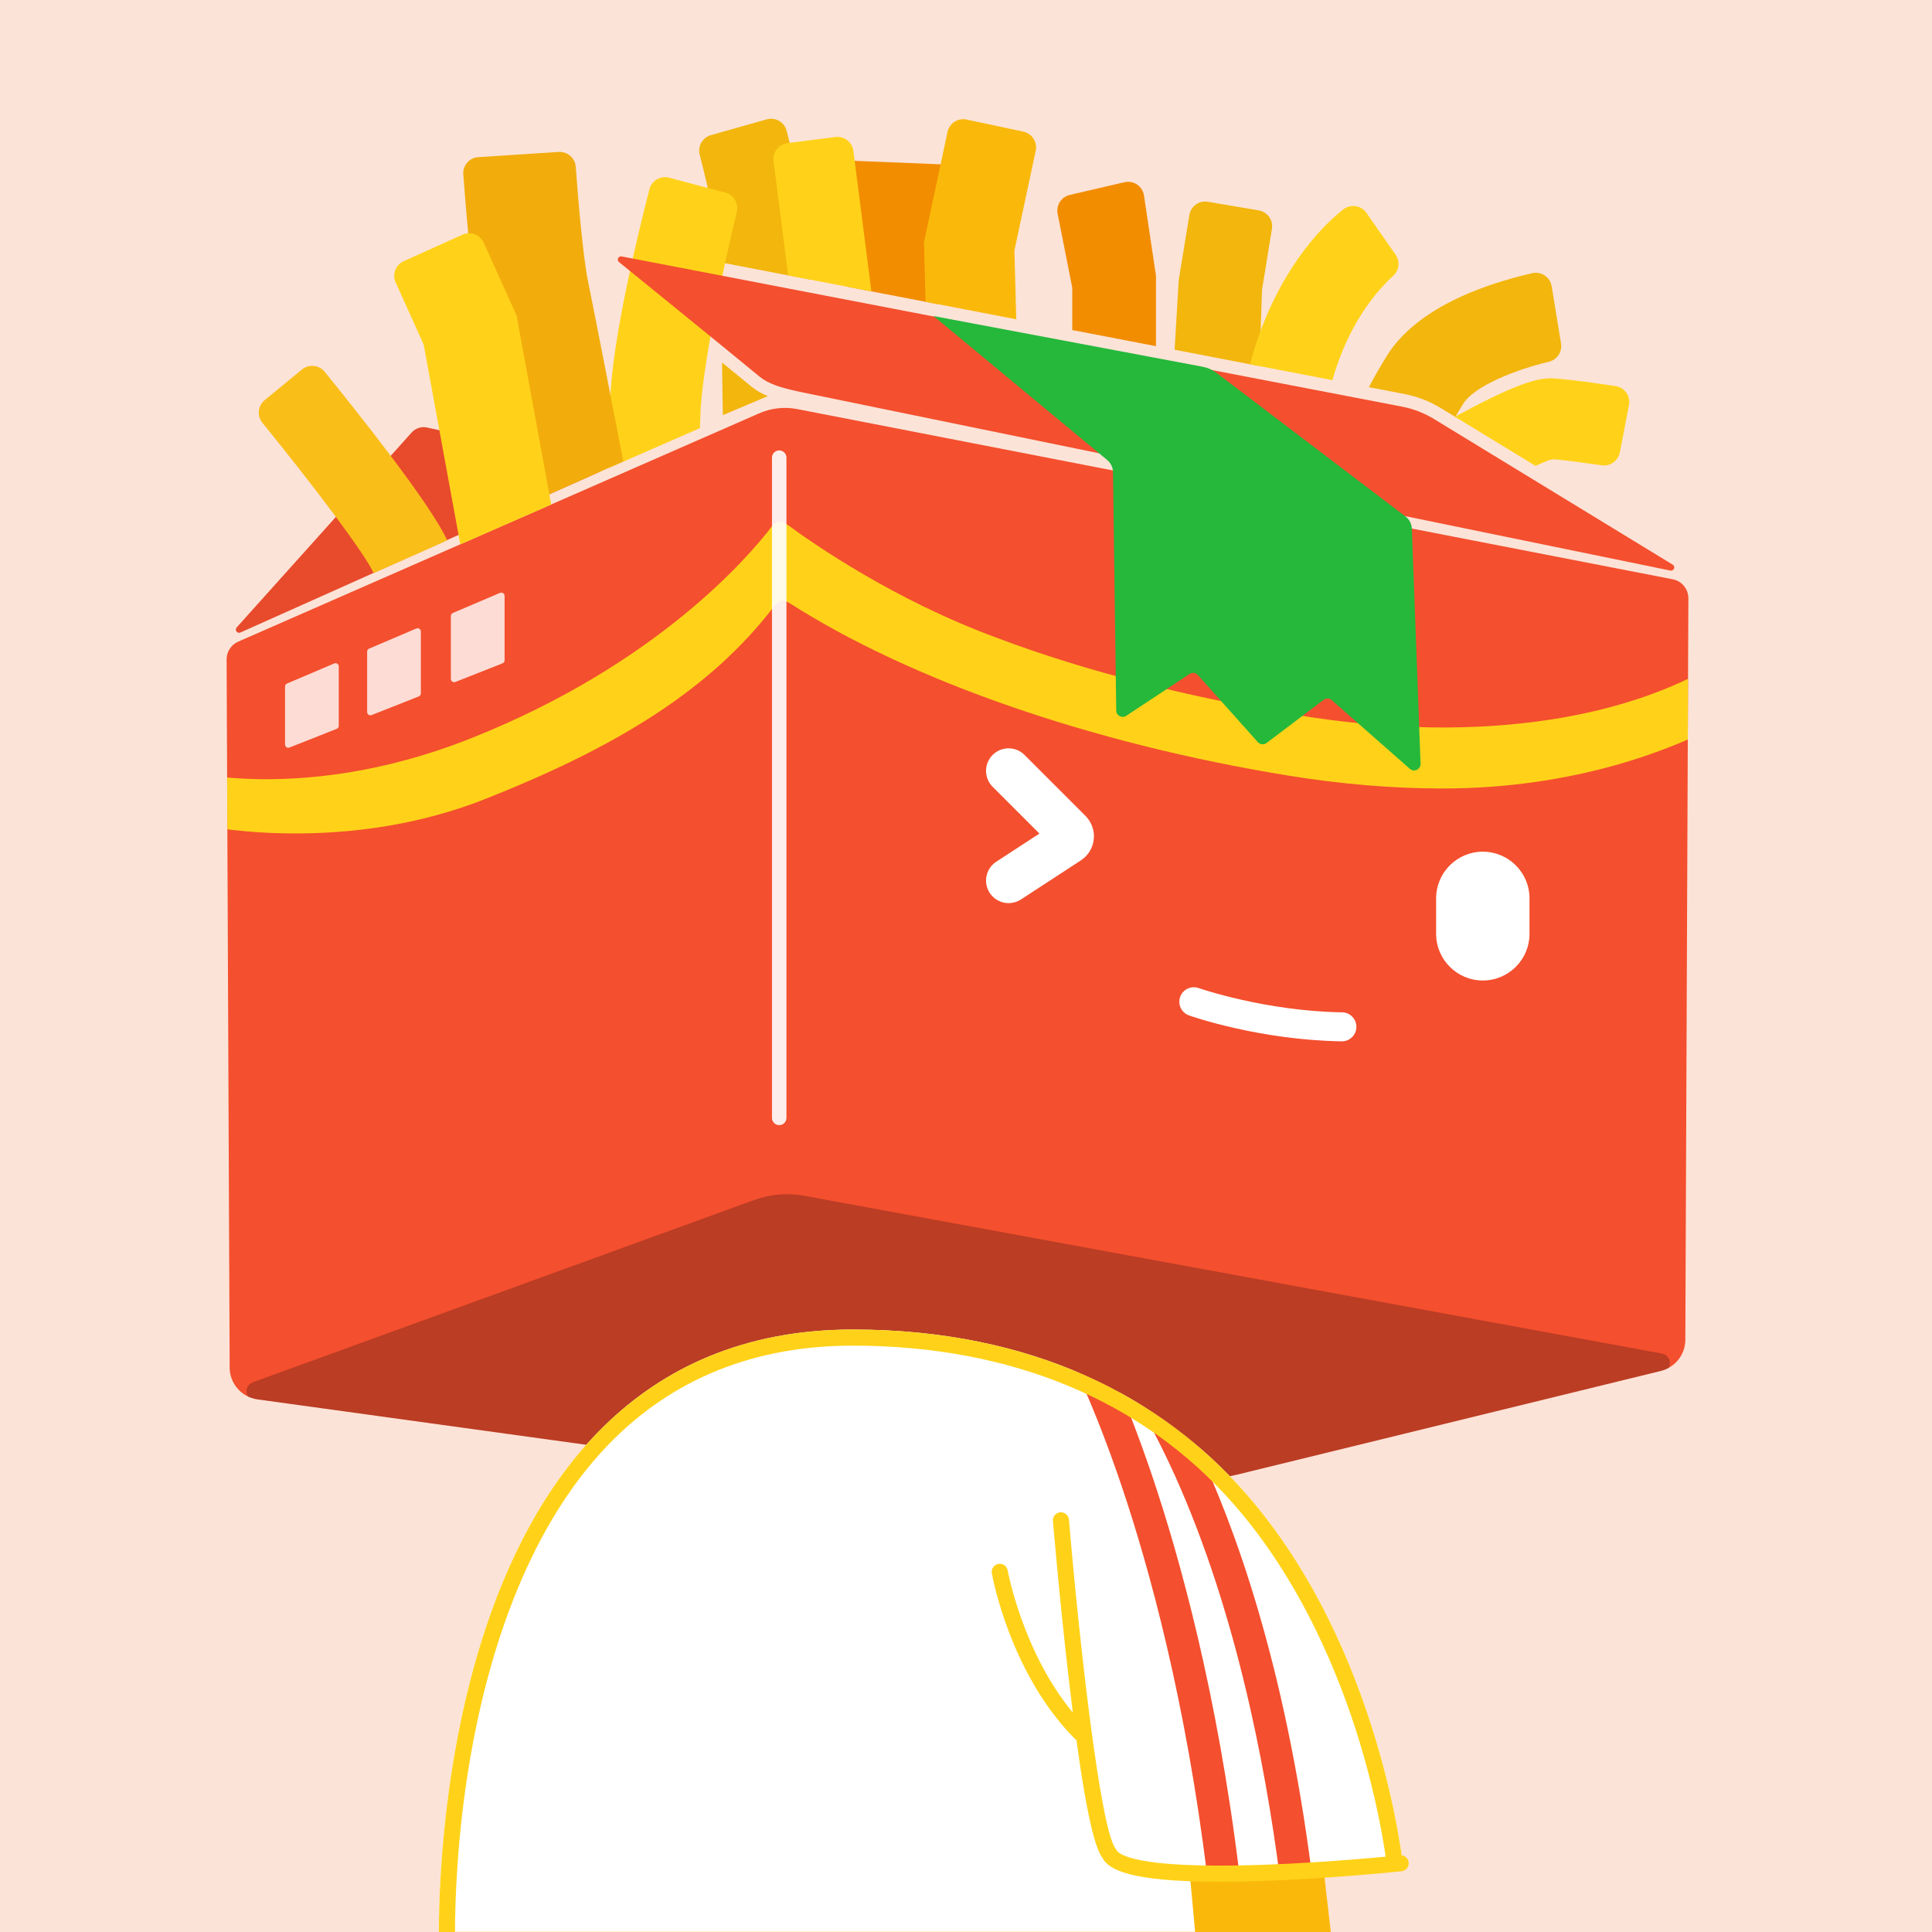
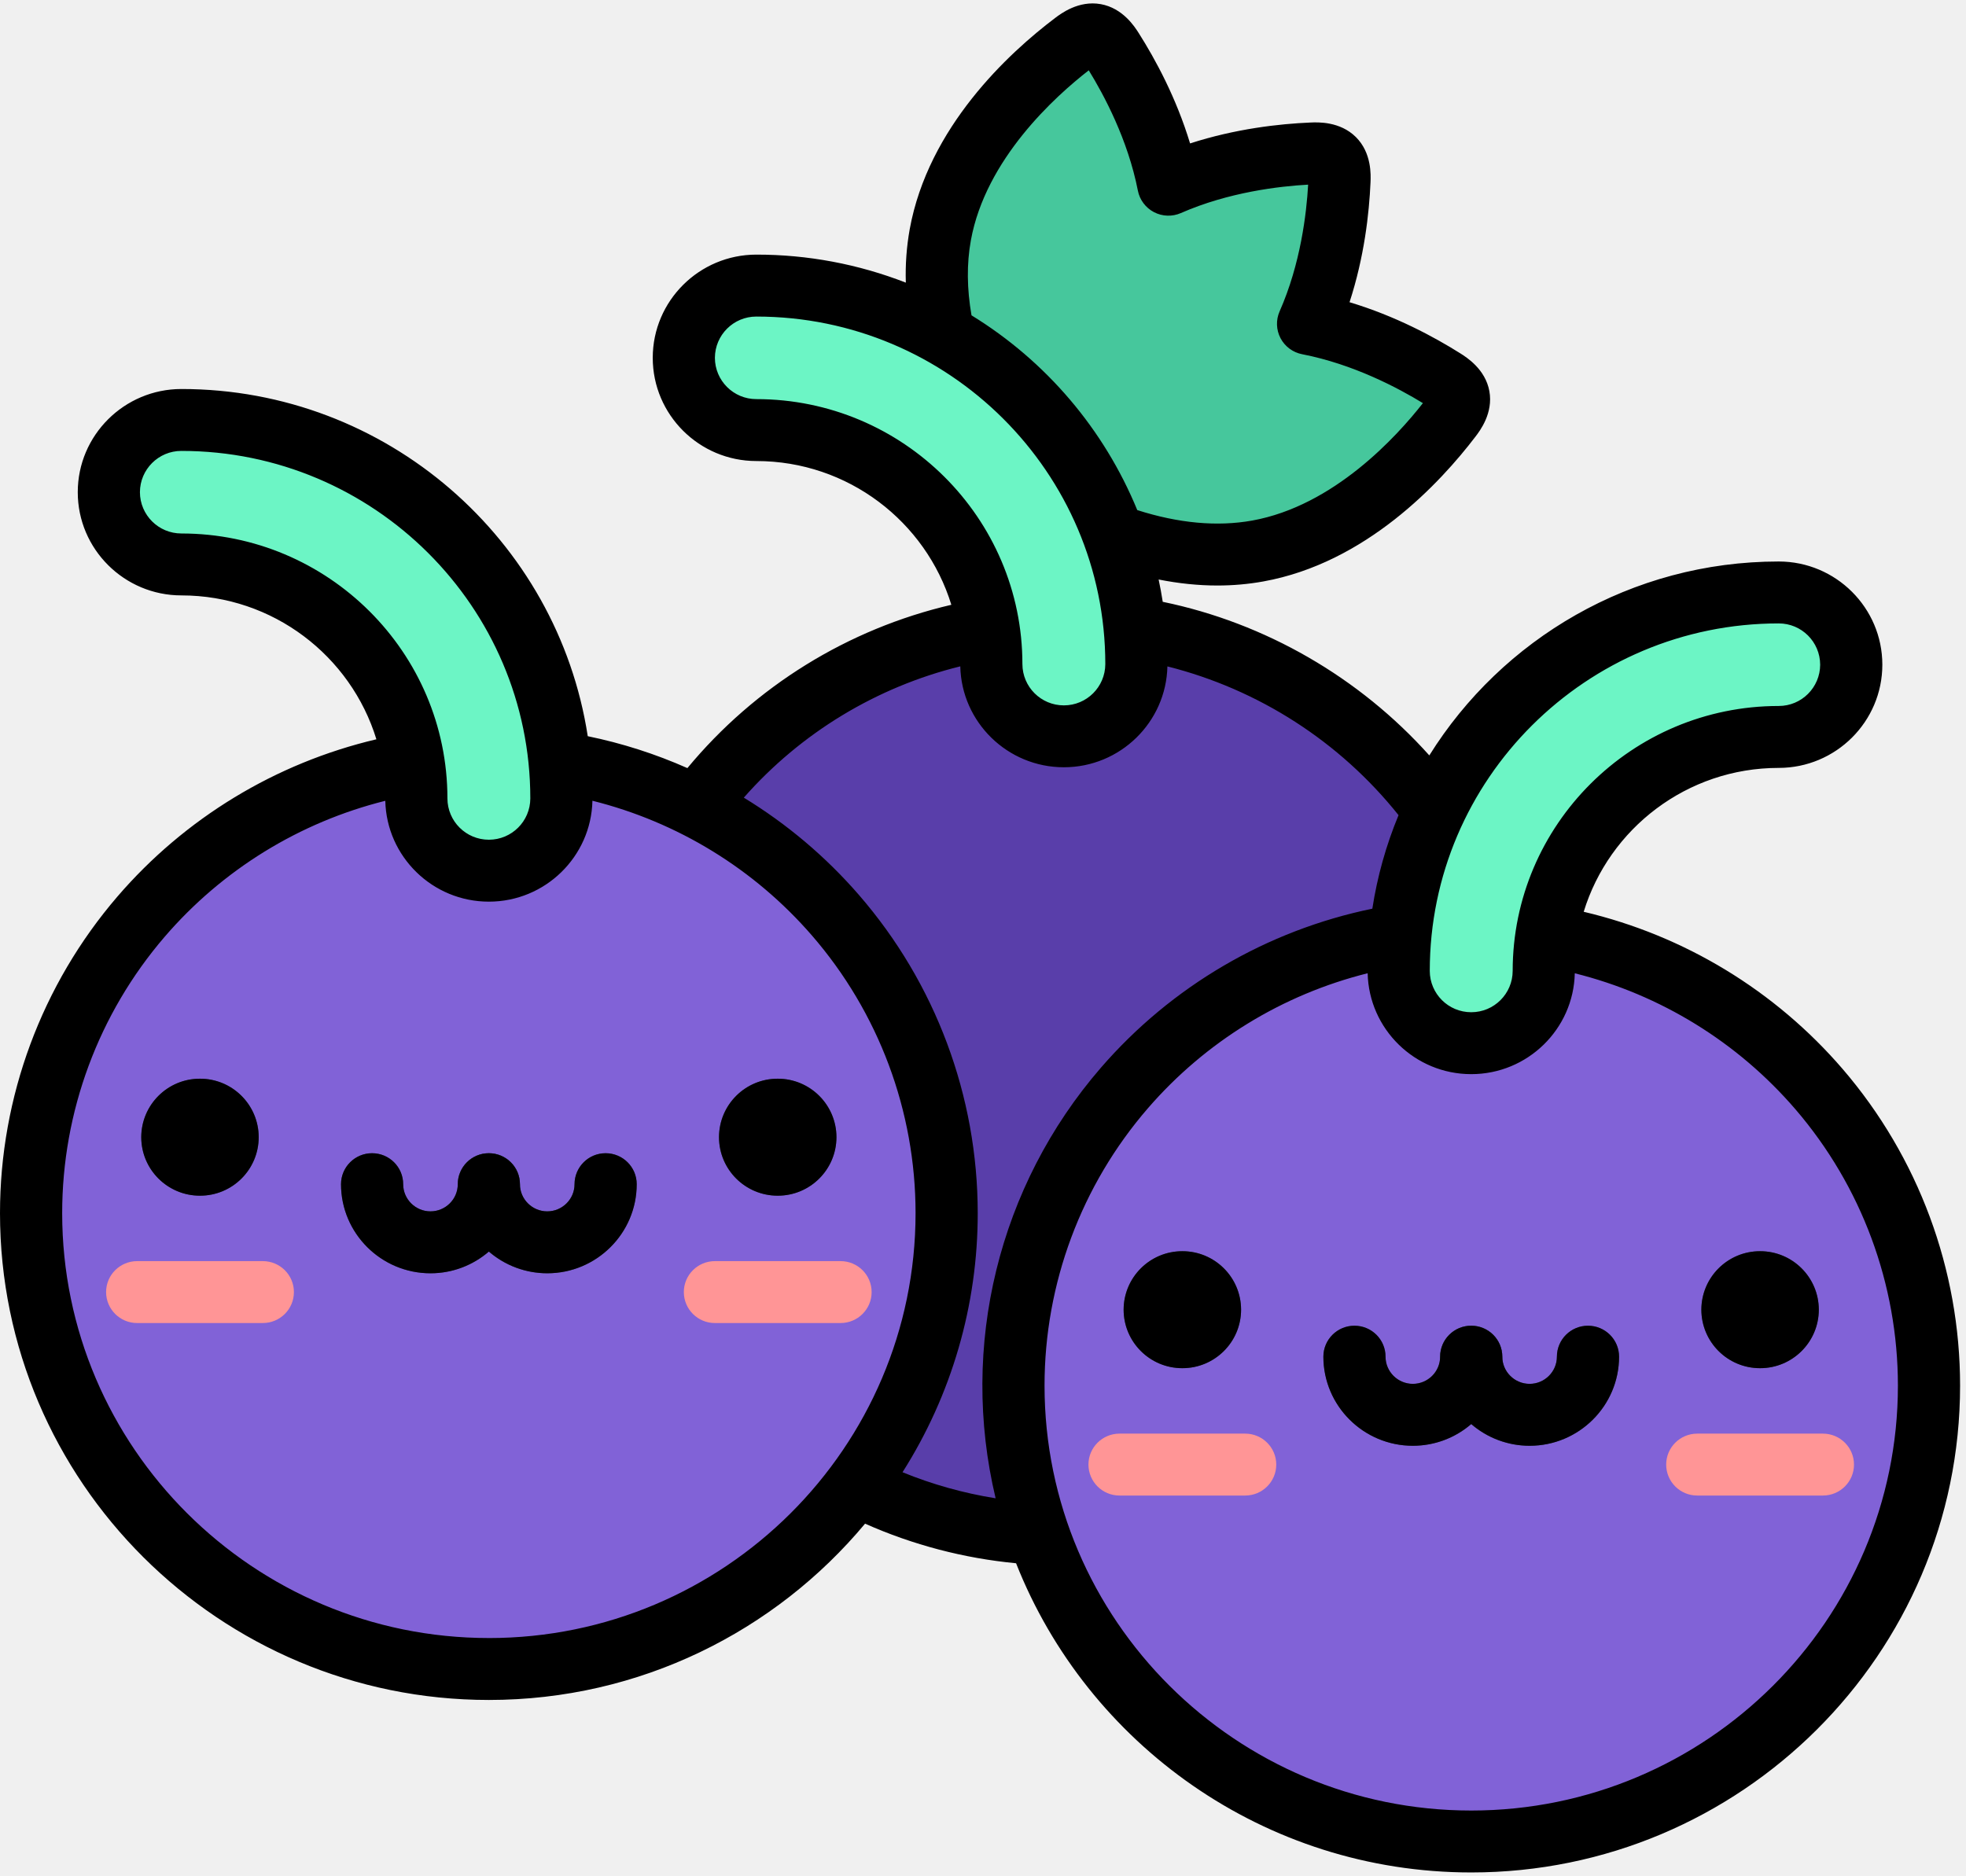
- <svg xmlns="http://www.w3.org/2000/svg" xmlns:xlink="http://www.w3.org/1999/xlink" xml:space="preserve" style="enable-background:new 0 0 1200 1200;" viewBox="0 0 1200 1200" y="0px" x="0px" id="大薯" version="1.1">
-   <style type="text/css">
- 	.st0{fill:#FCE3D7;}
- 	.st1{clip-path:url(#SVGID_2_);}
- 	.st2{fill:#F28D00;}
- 	.st3{fill:#F2B60C;}
- 	.st4{fill:#FAB90A;}
- 	.st5{fill:#FFD219;}
- 	.st6{clip-path:url(#SVGID_4_);fill:#F44F2E;}
- 	.st7{clip-path:url(#SVGID_4_);}
- 	.st8{fill:#FFFFFF;}
- 	.st9{clip-path:url(#SVGID_4_);fill:#FFFFFF;}
- 	.st10{opacity:0.27;clip-path:url(#SVGID_4_);fill:#1D0B09;}
- 	.st11{opacity:0.8;clip-path:url(#SVGID_4_);}
- 	.st12{fill-rule:evenodd;clip-rule:evenodd;fill:#FFFFFF;}
- 	.st13{clip-path:url(#SVGID_4_);fill:#FFD219;}
- 	.st14{opacity:0.9;clip-path:url(#SVGID_4_);fill:#FFFFFF;}
- 	.st15{fill:#F44F2E;}
- 	.st16{fill:#E84A2C;}
- 	.st17{fill:#F2AD0C;}
- 	.st18{fill:#FABE19;}
- 	.st19{fill:#25B83B;}
- 	.st20{clip-path:url(#SVGID_6_);fill:#FFFFFF;}
- 	.st21{clip-path:url(#SVGID_6_);fill:#F44F2E;}
- 	.st22{clip-path:url(#SVGID_6_);fill:#FFD219;}
- </style>
-   <rect height="1200" width="1200" class="st0" />
-   <g>
-     <defs>
-       <rect height="1200" width="1200" id="SVGID_1_" />
-     </defs>
-     <clipPath id="SVGID_2_">
-       <use style="overflow:visible;" xlink:href="#SVGID_1_" />
-     </clipPath>
-     <g class="st1" id="head_7_">
-       <polygon points="582.47,188.92 585.98,102.13 530.02,99.87 526.86,178.22" class="st2" />
-       <g>
-         <path d="M447.15,152.95c0.11,1.18,0.23,4.79,0.36,10l56.35,10.85c-0.3-12.53-0.65-23.02-1-26.58     c-0.93-9.33-8.46-43.45-14.27-65.97c-1.4-5.44-7-8.64-12.4-7.11l-34.63,9.8c-5.22,1.48-8.32,6.85-6.96,12.11     C440.48,118.78,446.39,147.56,447.15,152.95z" class="st3" />
-         <path d="M466.77,240.17l-0.05-0.04l-0.05-0.04c-4.49-3.71-10.88-8.95-18.19-14.92c0.21,15.46,0.39,28.44,0.52,32.67     l27.88-11.8C473.09,244.49,469.83,242.63,466.77,240.17z" class="st3" />
-       </g>
-       <path d="M872.31,244.72c8.21,1.58,15.96,4.62,23.06,9.03l8.58,5.23c1.41-2.47,3.02-5.19,4.86-8.17    c6.82-11.05,32.67-21.26,53.16-26.09c5.13-1.21,8.47-6.16,7.62-11.36l-2.98-18.12l-2.83-17.4c-0.92-5.69-6.45-9.42-12.07-8.15    c-7.15,1.62-17.29,4.24-28.16,8.08c-30.11,10.66-51.1,25.33-62.4,43.63c-4.21,6.83-7.83,13.18-10.88,19.08L872.31,244.72z" class="st3" />
-       <path d="M631.22,198.31l-1.14-42.72l13.22-61.96c1.15-5.4-2.29-10.71-7.69-11.87l-35.21-7.51    c-5.4-1.15-10.71,2.29-11.87,7.69l-14.61,68.48l0.99,37.05L631.22,198.31z" class="st4" />
-       <path d="M489.55,171.04l51.68,9.95l-11.17-87.24c-0.7-5.48-5.71-9.35-11.19-8.65l-29.76,3.81    c-5.48,0.7-9.35,5.71-8.65,11.19L489.55,171.04z" class="st5" />
-       <path d="M666,178.71V205l52,10.01v-43.72l-7.44-49.84c-0.86-5.77-6.47-9.59-12.15-8.27l-33.95,7.89    c-5.25,1.22-8.59,6.39-7.55,11.68L666,178.71z" class="st2" />
-       <path d="M782.26,227.39l1.6-47.42l6.16-37.81c0.88-5.42-2.77-10.55-8.19-11.47l-31.55-5.37    c-5.47-0.93-10.65,2.77-11.55,8.24l-6.61,40.46l-2.54,43.21L782.26,227.39z" class="st3" />
-       <path d="M827.58,236.11c10-35.52,27.96-55.85,37.77-64.79c3.72-3.39,4.36-9,1.48-13.12l-18.06-25.91    c-3.28-4.77-9.89-5.76-14.44-2.19c-5.86,4.6-14.04,12.07-22.88,23.48c-15.97,20.61-27.86,45.41-35.03,72.68L827.58,236.11z" class="st5" />
-       <path d="M953.74,289.37c3.21-1.48,6-2.67,8.21-3.47c1.44-0.52,2.97-0.72,4.49-0.56c7.94,0.84,19.56,2.35,28.35,3.66    c5.3,0.79,10.29-2.73,11.31-7.99l5.69-29.42c1.08-5.57-2.69-10.93-8.3-11.78c-10.86-1.66-27.57-4.01-37.71-4.73    c-8.11-0.58-19.33,0.65-58.93,22.07c-1.05,0.57-2.1,1.14-3.14,1.71L953.74,289.37z" class="st5" />
-       <g>
-         <defs>
-           <path d="M768.99,915.76l262.55-64.24c8.92-2.18,15.21-10.16,15.25-19.34l1.89-460.54      c0.02-5.76-4.05-10.73-9.71-11.83L495.21,254.1c-8.12-1.58-16.53-0.6-24.07,2.8L147.94,398.54c-4.38,1.92-7.2,6.26-7.18,11.04      l1.89,439.86c0.04,9.96,7.4,18.36,17.26,19.73l209.23,28.89l361.67,26L768.99,915.76z" id="SVGID_3_" />
-         </defs>
-         <clipPath id="SVGID_4_">
-           <use style="overflow:visible;" xlink:href="#SVGID_3_" />
-         </clipPath>
-         <path d="M758.99,924.76l285.82-66.74c2.08-0.52,3.92-12.22,3.92-12.22V360.7L495.21,253.1     c-8.12-1.58-16.53-0.6-24.07,2.8l-330.41,144.8v475.1l230.42,28.27L758.99,924.76z" class="st6" />
-         <g class="st7">
-           <path d="M833.5,643.79c-0.03,0-0.06,0-0.1,0c-50.54-0.8-92.16-15.31-93.9-15.93c-3.12-1.1-4.76-4.53-3.66-7.66      c1.1-3.12,4.53-4.76,7.66-3.66c0.53,0.19,41.67,14.48,90.1,15.24c3.31,0.05,5.96,2.78,5.9,6.09      C839.45,641.17,836.77,643.79,833.5,643.79z" class="st8" />
-           <path d="M833.5,646.79l-0.19,0c-50.97-0.8-93.05-15.47-94.81-16.1c-4.68-1.65-7.14-6.81-5.49-11.49      c1.65-4.68,6.8-7.14,11.48-5.49c0.4,0.14,41.37,14.32,89.14,15.07c2.4,0.04,4.65,1.01,6.32,2.74s2.57,4,2.53,6.41      C842.42,642.82,838.39,646.79,833.5,646.79z" class="st8" />
-         </g>
-         <path d="M921,609c-16.02,0-29-12.98-29-29v-22c0-16.02,12.98-29,29-29s29,12.98,29,29v22     C950,596.02,937.02,609,921,609z" class="st9" />
-         <path d="M626.46,560.95c-4.57,0-9.06-2.24-11.74-6.36c-4.22-6.48-2.39-15.15,4.08-19.37l26.8-17.47l-29.05-29.05     c-5.47-5.47-5.47-14.33,0-19.8c5.47-5.47,14.33-5.47,19.8,0l37.86,37.86c3.83,3.83,5.71,9.12,5.15,14.51     c-0.56,5.39-3.49,10.18-8.02,13.14l-37.23,24.27C631.73,560.21,629.08,560.95,626.46,560.95z" class="st9" />
-         <path d="M382.87,901.77L158.3,870.14c-6.19-0.87-7.09-9.44-1.21-11.58l311.26-113.18     c10.01-3.66,20.81-4.56,31.29-2.62l532.63,97.97c6.21,1.14,6.67,9.86,0.62,11.65l-29.21,8.64l-265.85,65.24L382.87,901.77z" class="st10" />
-         <g class="st11">
-           <path d="M280.04,382.58v39.12c0,1.43,1.44,2.41,2.78,1.89l29.31-11.58c0.77-0.31,1.28-1.05,1.28-1.89v-40.01      c0-1.46-1.49-2.44-2.83-1.87l-29.31,12.48C280.53,381.04,280.04,381.77,280.04,382.58z" class="st12" />
-           <path d="M230.8,444.15l29.33-11.59c0.77-0.3,1.28-1.05,1.28-1.88v-38.45c0-1.45-1.48-2.42-2.81-1.86l-29.33,12.49      c-0.74,0.32-1.23,1.05-1.23,1.86v37.56C228.04,443.7,229.48,444.68,230.8,444.15z" class="st12" />
-           <path d="M179.79,464.31l29.35-11.6c0.77-0.3,1.27-1.04,1.27-1.87v-36.92c0-1.44-1.47-2.41-2.8-1.85l-29.35,12.49      c-0.74,0.32-1.22,1.04-1.22,1.85v36.02C177.04,463.86,178.47,464.84,179.79,464.31z" class="st12" />
-         </g>
-         <path d="M1072.69,408.02c-28.41,18.72-66.08,32.15-108.93,38.82c-47.94,7.46-100.83,6.6-157.21-2.57     c-66.24-10.77-131.22-26.83-187.91-48.31c-63.22-23.3-113.38-58.13-129.67-70.14c-3.67-2.7-6.96-2.23-9.73,1.39     c-14.98,19.51-71.79,85.45-185.76,130.99c-111.51,44.56-191.51,17.83-191.51,17.83L122,512c0,0,84.66,19.41,173.81-13.57     c88.54-34.3,145.42-70.71,184.25-120.85c3.5-4.69,5.93-5.58,9.97-3.21c75.24,48.22,187.65,87.44,310.1,107.36     c33.01,5.37,65.21,8.01,96.02,8.01c78.78,0,148.38-22.27,198.55-55.33L1072.69,408.02z" class="st13" />
-         <path d="M483.98,698.86c-2.49,0-4.5-2.01-4.5-4.5V284.25c0-2.49,2.01-4.5,4.5-4.5s4.5,2.01,4.5,4.5v410.11     C488.48,696.84,486.46,698.86,483.98,698.86z" class="st14" />
-       </g>
-       <path d="M378.21,290.64l0.8-41.3c0.88-37.64,17.79-106.32,24.37-131.81c1.39-5.37,6.89-8.59,12.25-7.16l34.87,9.27    c5.27,1.4,8.44,6.75,7.14,12.05c-7.78,31.63-21.97,97.83-22.65,126.95l-0.26,7.27L378.21,290.64z" class="st5" />
-       <g>
-         <path d="M1037.5,354.39c2.2,0.45,3.36-2.5,1.44-3.67l-147.76-90.16c-6.25-3.89-13.15-6.6-20.38-7.99l-484.68-93.3     c-2.08-0.4-3.27,2.28-1.59,3.56c0,0,65.47,53.1,87.25,71.1c5.76,4.62,12.78,6.77,24.87,9.42     C584.34,261.36,966.88,339.9,1037.5,354.39z" class="st15" />
-       </g>
-       <path d="M149.32,392.86c-1.97,0.88-3.75-1.55-2.31-3.16L255.7,268.62c2.41-2.68,6.08-3.86,9.6-3.08l107.02,23.68    c1.81,0.49,2.01,2.99,0.29,3.76L149.32,392.86z" class="st16" />
-       <path d="M318.5,310.92c-0.17-0.98-16.95-98.66-21.77-121.79c-4.24-20.36-7.56-61.41-8.97-80.84    c-0.4-5.54,3.79-10.34,9.33-10.69l49.9-3.22c5.48-0.35,10.22,3.77,10.62,9.24c1.52,20.76,4.55,56.35,7.65,71.23    c3.66,17.55,21.9,111.73,21.9,111.73L321,316L318.5,310.92z" class="st17" />
-       <path d="M285.89,338.12L263.15,214l-17.39-38.55c-2.27-5.03-0.03-10.96,5-13.23l36.46-16.44    c5.03-2.27,10.96-0.03,13.23,5L320.85,196l21.51,117.41L285.89,338.12z" class="st5" />
-       <path d="M232.07,355.97c-5.04-11.6-37.97-55.09-69.1-93.39c-3.47-4.27-2.84-10.54,1.41-14.04l23.18-19.04    c4.28-3.52,10.61-2.88,14.11,1.42c19.36,23.83,66.16,82.5,76.07,104.71C277.81,335.76,232.07,355.97,232.07,355.97z" class="st18" />
-       <path d="M579.86,196.31l107.92,89.48c2.24,1.9,3.53,4.69,3.53,7.63l2,147.85c0,3.19,3.55,5.09,6.21,3.34l39.32-26    c1.66-1.1,3.87-0.81,5.19,0.67l37.24,41.68c1.39,1.55,3.73,1.78,5.4,0.53l35.46-26.81c1.52-1.15,3.63-1.07,5.05,0.19l48.51,42.66    c2.65,2.33,6.79,0.34,6.64-3.18l-5.4-146.03c-0.13-2.92-1.52-5.64-3.83-7.44l-117.61-89.34c-2.47-1.88-5.35-3.15-8.4-3.73    L579.86,196.31z" class="st19" />
-     </g>
-     <g class="st1" id="body_7_">
-       <polygon points="737.73,1159.86 742.72,1209.87 827.72,1209.87 821.73,1157.86" class="st4" />
-       <g>
-         <defs>
-           <path d="M738.72,1160.86l4.5,49.01h-470.5c0,0-14.15-384.08,257-384.08c112.29,0,191.89,42.5,243.72,101.46      c84.79,96.46,98.28,233.6,98.28,233.6h-149L738.72,1160.86z" id="SVGID_5_" />
-         </defs>
-         <clipPath id="SVGID_6_">
-           <use style="overflow:visible;" xlink:href="#SVGID_5_" />
-         </clipPath>
-         <path d="M738.72,1160.86l4.5,49.01h-470.5c0,0-14.15-384.08,257-384.08c112.29,0,191.89,42.5,243.72,101.46     c84.79,96.46,98.28,233.6,98.28,233.6L738.72,1160.86z" class="st20" />
-         <path d="M794.88,1165.7c-8.97-69.91-28.26-171.42-69.2-258.04c-24.44-51.71-45.31-73.82-45.52-74.04l14.4-13.88     c0.92,0.95,22.79,23.89,48.55,78.01c23.45,49.26,54.91,135.28,71.6,265.4L794.88,1165.7z" class="st21" />
-         <path d="M749.87,1165.63c-13.32-109.37-36.07-191.69-52.82-241.49c-18.15-53.96-33.34-82.43-33.49-82.71l17.6-9.49     c0.64,1.19,15.96,29.82,34.62,85.17c17.12,50.79,40.37,134.72,53.94,246.11L749.87,1165.63z" class="st21" />
-         <path d="M743.22,1219.87H263.09l-0.35-9.63c-0.08-2.18-1.84-54.26,9.46-120.67c6.65-39.11,16.49-75.01,29.24-106.7     c16.09-39.98,36.9-73.39,61.86-99.28c43.35-44.98,99.35-67.79,166.43-67.79c131.46,0,209.18,57.02,251.23,104.86     c44.99,51.18,69.97,113.46,83,156.69c14.09,46.74,17.58,81.1,17.72,82.54l-19.9,1.96c-0.03-0.33-3.5-34.21-17.1-79.17     c-12.46-41.2-36.24-100.46-78.74-148.81c-56.39-64.15-138.07-98.07-236.21-98.07c-61.42,0-112.55,20.73-151.99,61.63     c-52.66,54.61-75.7,136.22-85.76,195.07c-8.23,48.17-9.34,89.4-9.37,107.38h460.62V1219.87z" class="st22" />
-       </g>
-       <path d="M874.95,1156.8c-0.29-2.75-2.75-4.72-5.5-4.45c-0.42,0.04-42.71,4.49-85.83,5.95    c-80.24,2.73-89.17-7.16-90.14-9.16l-0.23-0.48l-0.33-0.42c-9.67-12.39-22.89-131.91-28.96-204.34c-0.23-2.75-2.66-4.79-5.4-4.57    c-2.75,0.23-4.8,2.65-4.57,5.4c0.04,0.47,4.02,47.85,9.69,96.84c0.92,7.94,1.81,15.31,2.67,22.16    c-31.14-37.71-40.34-87.63-40.46-88.29c-0.48-2.72-3.07-4.54-5.79-4.05c-2.72,0.48-4.53,3.07-4.05,5.79    c0.44,2.52,11.36,62.15,51.37,102.64c0.35,0.35,0.75,0.62,1.16,0.85c7.46,54.64,12.65,68.44,16.14,73.29    c3.84,7.17,16.48,14.82,72.47,14.81c8.02,0,16.92-0.16,26.82-0.49c43.47-1.48,86.07-5.96,86.5-6    C873.25,1162.01,875.24,1159.55,874.95,1156.8z" class="st5" />
-     </g>
-   </g>
+ <svg xmlns="http://www.w3.org/2000/svg" t="1678368662764" class="icon" viewBox="0 0 1073 1024" version="1.1" p-id="1940" width="523.926" height="500">
+   <path d="M787.997 207.223c-15.077-9.499-42.392-24.31-74.078-30.454 12.996-29.43 16.359-60.233 17.117-77.982 0.5-11.547-3.58-15.502-15.069-15.01-17.824 0.749-48.744 4.096-78.299 17.05-6.161-31.569-21.029-58.776-30.57-73.795-6.194-9.765-11.813-10.698-20.98-3.771-21.354 16.151-63.688 53.889-72.945 104.956-9.266 51.075 17.142 101.185 31.478 123.746 3.08 4.854 12.654 14.403 17.533 17.466 22.653 14.278 72.945 40.585 124.229 31.361 51.267-9.233 89.146-51.391 105.364-72.679 6.96-9.124 6.019-14.711-3.78-20.888z" fill="#46C79C" p-id="1941" />
+   <path d="M330.785 588.842a249.839 248.874 0 1 0 499.679 0 249.839 248.874 0 1 0-499.679 0Z" fill="#593EAA" p-id="1942" />
+   <path d="M16.967 662.187a249.839 248.874 0 1 0 499.679 0 249.839 248.874 0 1 0-499.679 0Z" fill="#8162D7" p-id="1943" />
+   <path d="M77.1 620.769a32.052 31.927 0 1 0 64.104 0 32.052 31.927 0 1 0-64.104 0Z" fill="#3F4963" p-id="1944" />
+   <path d="M143.443 722.22H74.869a16.933 16.933 0 0 1-16.967-16.9c0-9.333 7.593-16.9 16.967-16.9h68.575c9.366 0 16.967 7.568 16.967 16.9 0 9.333-7.601 16.9-16.967 16.9z" fill="#FF9596" p-id="1945" />
+   <path d="M392.408 620.769a32.052 31.927 0 1 0 64.104 0 32.052 31.927 0 1 0-64.104 0Z" fill="#3F4963" p-id="1946" />
+   <path d="M458.76 722.22h-68.583a16.933 16.933 0 0 1-16.958-16.9c0-9.333 7.593-16.9 16.958-16.9h68.583c9.366 0 16.958 7.568 16.958 16.9 0 9.333-7.593 16.9-16.958 16.9z" fill="#FF9596" p-id="1947" />
+   <path d="M234.946 695.063c-26.924 0-48.827-21.82-48.827-48.644 0-9.333 7.593-16.9 16.967-16.9 9.366 0 16.958 7.568 16.958 16.9 0 8.184 6.685 14.836 14.902 14.836 8.209 0 14.902-6.652 14.902-14.836 0-9.333 7.593-16.9 16.958-16.9 9.374 0 16.967 7.568 16.967 16.9 0 26.824-21.895 48.644-48.827 48.644z" fill="#3F4963" p-id="1948" />
+   <path d="M298.675 695.063c-26.924 0-48.827-21.82-48.827-48.644 0-9.333 7.593-16.9 16.958-16.9 9.374 0 16.967 7.568 16.967 16.9 0 8.184 6.685 14.836 14.902 14.836 8.209 0 14.894-6.652 14.894-14.836 0-9.333 7.593-16.9 16.967-16.9 9.366 0 16.967 7.568 16.967 16.9 0 26.824-21.904 48.644-48.827 48.644z" fill="#3F4963" p-id="1949" />
+   <path d="M553.118 756.361a249.839 248.874 0 1 0 499.679 0 249.839 248.874 0 1 0-499.679 0Z" fill="#8162D7" p-id="1950" />
+   <path d="M613.251 714.943a32.052 31.927 0 1 0 64.104 0 32.052 31.927 0 1 0-64.104 0Z" fill="#3F4963" p-id="1951" />
+   <path d="M679.586 816.386h-68.575a16.933 16.933 0 0 1-16.958-16.9c0-9.333 7.593-16.9 16.958-16.9h68.575c9.374 0 16.967 7.568 16.967 16.9 0 9.333-7.593 16.9-16.967 16.9z" fill="#FF9596" p-id="1952" />
+   <path d="M928.56 714.943a32.052 31.927 0 1 0 64.104 0 32.052 31.927 0 1 0-64.104 0Z" fill="#3F4963" p-id="1953" />
+   <path d="M994.903 816.386h-68.575a16.933 16.933 0 0 1-16.967-16.9c0-9.333 7.601-16.9 16.967-16.9h68.575c9.374 0 16.967 7.568 16.967 16.9 0 9.333-7.593 16.9-16.967 16.9z" fill="#FF9596" p-id="1954" />
+   <path d="M771.097 789.229c-26.924 0-48.827-21.829-48.827-48.644 0-9.333 7.593-16.9 16.958-16.9 9.374 0 16.967 7.568 16.967 16.9 0 8.184 6.685 14.836 14.902 14.836 8.209 0 14.902-6.652 14.902-14.836 0-9.333 7.593-16.9 16.958-16.9 9.374 0 16.967 7.568 16.967 16.9 0 26.824-21.895 48.636-48.827 48.636z" fill="#3F4963" p-id="1955" />
+   <path d="M834.818 789.229c-26.915 0-48.827-21.829-48.827-48.644 0-9.333 7.601-16.9 16.967-16.9 9.374 0 16.967 7.568 16.967 16.9 0 8.184 6.685 14.836 14.902 14.836 8.209 0 14.894-6.652 14.894-14.836 0-9.333 7.593-16.9 16.967-16.9 9.366 0 16.958 7.568 16.958 16.9 0 26.824-21.895 48.636-48.827 48.636z" fill="#3F4963" p-id="1956" />
+   <path d="M802.966 569.452c-21.87 0-39.595-17.649-39.595-39.436 0-113.922 93.042-206.607 207.414-206.607 21.862 0 39.586 17.649 39.586 39.436 0 21.779-17.724 39.436-39.586 39.436-70.714 0-128.233 57.302-128.233 127.734 0 21.779-17.733 39.436-39.595 39.436zM266.806 475.286c-21.862 0-39.586-17.649-39.586-39.436 0-70.431-57.527-127.734-128.233-127.734-21.862 0-39.595-17.649-39.595-39.436 0-21.779 17.733-39.436 39.595-39.436 114.363 0 207.414 92.684 207.414 206.607 0 21.787-17.733 39.436-39.595 39.436zM580.625 401.941c-21.862 0-39.586-17.658-39.586-39.445 0-70.431-57.527-127.734-128.241-127.734-21.862 0-39.586-17.649-39.586-39.436 0-21.779 17.724-39.436 39.586-39.436 114.372 0 207.414 92.684 207.414 206.607 0 21.787-17.724 39.436-39.586 39.436z" fill="#6CF5C5" p-id="1957" />
+   <path d="M960.62 683.008a31.985 31.985 0 0 0-32.052 31.927 31.994 31.994 0 0 0 32.052 31.927 31.994 31.994 0 0 0 32.052-31.927 31.985 31.985 0 0 0-32.052-31.927z m45.098-99.411a267.372 267.372 0 0 0-141.37-85.874c13.911-45.406 56.362-78.54 106.438-78.54 31.186 0 56.553-25.275 56.553-56.337 0-31.061-25.367-56.337-56.553-56.337-80.413 0-151.069 42.367-190.697 105.855-38.113-42.583-89.538-72.313-145.491-83.843-0.633-4.096-1.382-8.159-2.239-12.18 10.931 2.165 21.629 3.28 32.027 3.28 8.55 0 16.9-0.741 25.042-2.206 56.079-10.09 96.664-53.881 115.862-79.081 2.414-3.164 9.757-12.788 7.576-24.801-2.181-12.022-12.43-18.474-15.793-20.597-14.444-9.099-35.582-20.472-60.524-27.964 8.042-24.676 10.715-48.461 11.447-65.469 0.167-3.971 0.691-16.043-7.976-24.676-8.667-8.625-20.78-8.125-24.759-7.942-17.075 0.716-40.96 3.388-65.744 11.406-7.518-24.859-18.932-45.913-28.064-60.291-2.131-3.355-8.617-13.57-20.688-15.743-12.055-2.156-21.712 5.145-24.884 7.543-25.309 19.123-69.266 59.55-79.397 115.412a140.812 140.812 0 0 0-2.106 29.072 224.006 224.006 0 0 0-81.57-15.293c-31.186 0-56.553 25.275-56.553 56.337 0 31.07 25.367 56.345 56.553 56.345 50.051 0 92.493 33.101 106.413 78.473a265.208 265.208 0 0 0-144.059 89.146 265.874 265.874 0 0 0-54.38-17.416c-16.484-107.179-109.66-189.523-221.783-189.523-31.186 0-56.561 25.267-56.561 56.328 0 31.07 25.375 56.337 56.553 56.337 50.084 0 92.526 33.134 106.438 78.548a267.322 267.322 0 0 0-141.362 85.866A265.174 265.174 0 0 0 0 662.203c0 146.54 119.691 265.774 266.806 265.774 82.486 0 156.347-37.488 205.324-96.239a264.458 264.458 0 0 0 82.42 21.612c38.979 98.729 135.634 168.785 248.416 168.785 147.115 0 266.806-119.225 266.806-265.774 0-63.355-22.753-124.712-64.054-172.765z m-34.933-243.287a22.603 22.603 0 0 1 22.62 22.536 22.603 22.603 0 0 1-22.62 22.536c-80.072 0-145.2 64.887-145.2 144.634a22.603 22.603 0 0 1-22.628 22.536 22.603 22.603 0 0 1-22.62-22.536c0-104.606 85.433-189.706 190.447-189.706zM529.874 131.222c8.05-44.398 46.08-78.657 64.345-92.834 8.242 13.37 21.362 37.83 26.807 65.669a16.925 16.925 0 0 0 8.783 11.747 17.025 17.025 0 0 0 14.694 0.5c26.058-11.431 53.714-14.644 69.449-15.51-0.874 15.668-4.104 43.224-15.568 69.174a16.85 16.85 0 0 0 0.5 14.644c2.389 4.546 6.727 7.767 11.788 8.75 27.939 5.411 52.499 18.474 65.919 26.699-14.236 18.182-48.619 56.079-93.192 64.104-19.09 3.422-40.152 1.49-62.705-5.719a225.08 225.08 0 0 0-90.47-106.313c-2.514-14.461-2.664-28.189-0.35-40.91zM412.797 217.871a22.603 22.603 0 0 1-22.62-22.536 22.603 22.603 0 0 1 22.62-22.528c105.014 0 190.456 85.1 190.456 189.706a22.603 22.603 0 0 1-22.628 22.536 22.603 22.603 0 0 1-22.62-22.536c0-79.755-65.136-144.642-145.208-144.642zM98.987 291.216a22.603 22.603 0 0 1-22.62-22.536 22.603 22.603 0 0 1 22.62-22.536c105.014 0 190.447 85.109 190.447 189.715a22.603 22.603 0 0 1-22.62 22.528 22.603 22.603 0 0 1-22.62-22.528c0-79.755-65.145-144.642-145.208-144.642z m167.819 602.953c-128.4 0-232.873-104.065-232.873-231.965a231.457 231.457 0 0 1 55.904-150.794 233.364 233.364 0 0 1 120.449-74.269c0.691 30.47 25.767 55.055 56.528 55.055s55.845-24.593 56.52-55.08a233.355 233.355 0 0 1 119.75 73.487 231.374 231.374 0 0 1 56.611 151.602c0 127.908-104.481 231.973-232.889 231.973z m276.572-76.284a229.967 229.967 0 0 1-50.8-14.219 263.409 263.409 0 0 0 41.043-141.462 265.083 265.083 0 0 0-64.862-173.705 267.431 267.431 0 0 0-62.805-53.081 231.316 231.316 0 0 1 118.151-71.672c0.666 30.487 25.758 55.088 56.528 55.088 30.745 0 55.829-24.576 56.511-55.055a234.954 234.954 0 0 1 126.152 81.196 220.934 220.934 0 0 0-14.303 51.058 267.272 267.272 0 0 0-148.105 86.765A265.141 265.141 0 0 0 543.386 817.868z m259.58 170.45c-128.4 0-232.873-104.065-232.873-231.973 0-55.629 20.064-109.426 56.495-151.477a233.347 233.347 0 0 1 119.858-73.611c0.674 30.487 25.767 55.08 56.528 55.08 30.753 0 55.837-24.576 56.52-55.055a233.372 233.372 0 0 1 120.457 74.277 231.432 231.432 0 0 1 55.895 150.786c0 127.908-104.473 231.973-232.881 231.973zM645.303 683.008a31.994 31.994 0 0 0-32.052 31.927 31.994 31.994 0 0 0 32.052 31.927 31.994 31.994 0 0 0 32.052-31.927 31.985 31.985 0 0 0-32.052-31.927z m221.384 40.677a16.933 16.933 0 0 0-16.967 16.9c0 8.184-6.685 14.836-14.902 14.836-8.209 0-14.894-6.66-14.894-14.836 0-9.341-7.593-16.9-16.967-16.9a16.933 16.933 0 0 0-16.967 16.9c0 8.184-6.677 14.836-14.894 14.836-8.209 0-14.902-6.66-14.902-14.836 0-9.341-7.593-16.9-16.958-16.9a16.933 16.933 0 0 0-16.967 16.9c0 26.824 21.904 48.636 48.836 48.636a48.702 48.702 0 0 0 31.861-11.863 48.702 48.702 0 0 0 31.861 11.863c26.915 0 48.827-21.812 48.827-48.636 0-9.333-7.601-16.9-16.967-16.9zM424.469 588.842a31.985 31.985 0 0 0-32.052 31.927 31.994 31.994 0 0 0 32.052 31.935 31.994 31.994 0 0 0 32.052-31.935 31.994 31.994 0 0 0-32.052-31.927z m-93.933 40.677a16.933 16.933 0 0 0-16.967 16.9c0 8.184-6.685 14.836-14.902 14.836-8.209 0-14.894-6.652-14.894-14.836 0-9.333-7.593-16.9-16.967-16.9a16.933 16.933 0 0 0-16.958 16.9c0 8.184-6.685 14.836-14.902 14.836-8.209 0-14.902-6.652-14.902-14.836 0-9.333-7.593-16.9-16.958-16.9a16.933 16.933 0 0 0-16.967 16.9c0 26.815 21.904 48.644 48.836 48.644 12.171 0 23.294-4.496 31.861-11.872a48.669 48.669 0 0 0 31.861 11.863c26.924 0 48.827-21.812 48.827-48.636 0-9.324-7.601-16.9-16.967-16.9zM109.143 588.842a31.994 31.994 0 0 0-32.052 31.927 31.994 31.994 0 0 0 32.052 31.935 31.994 31.994 0 0 0 32.052-31.935 31.994 31.994 0 0 0-32.052-31.927z" fill="#000000" p-id="1958" />
</svg>
